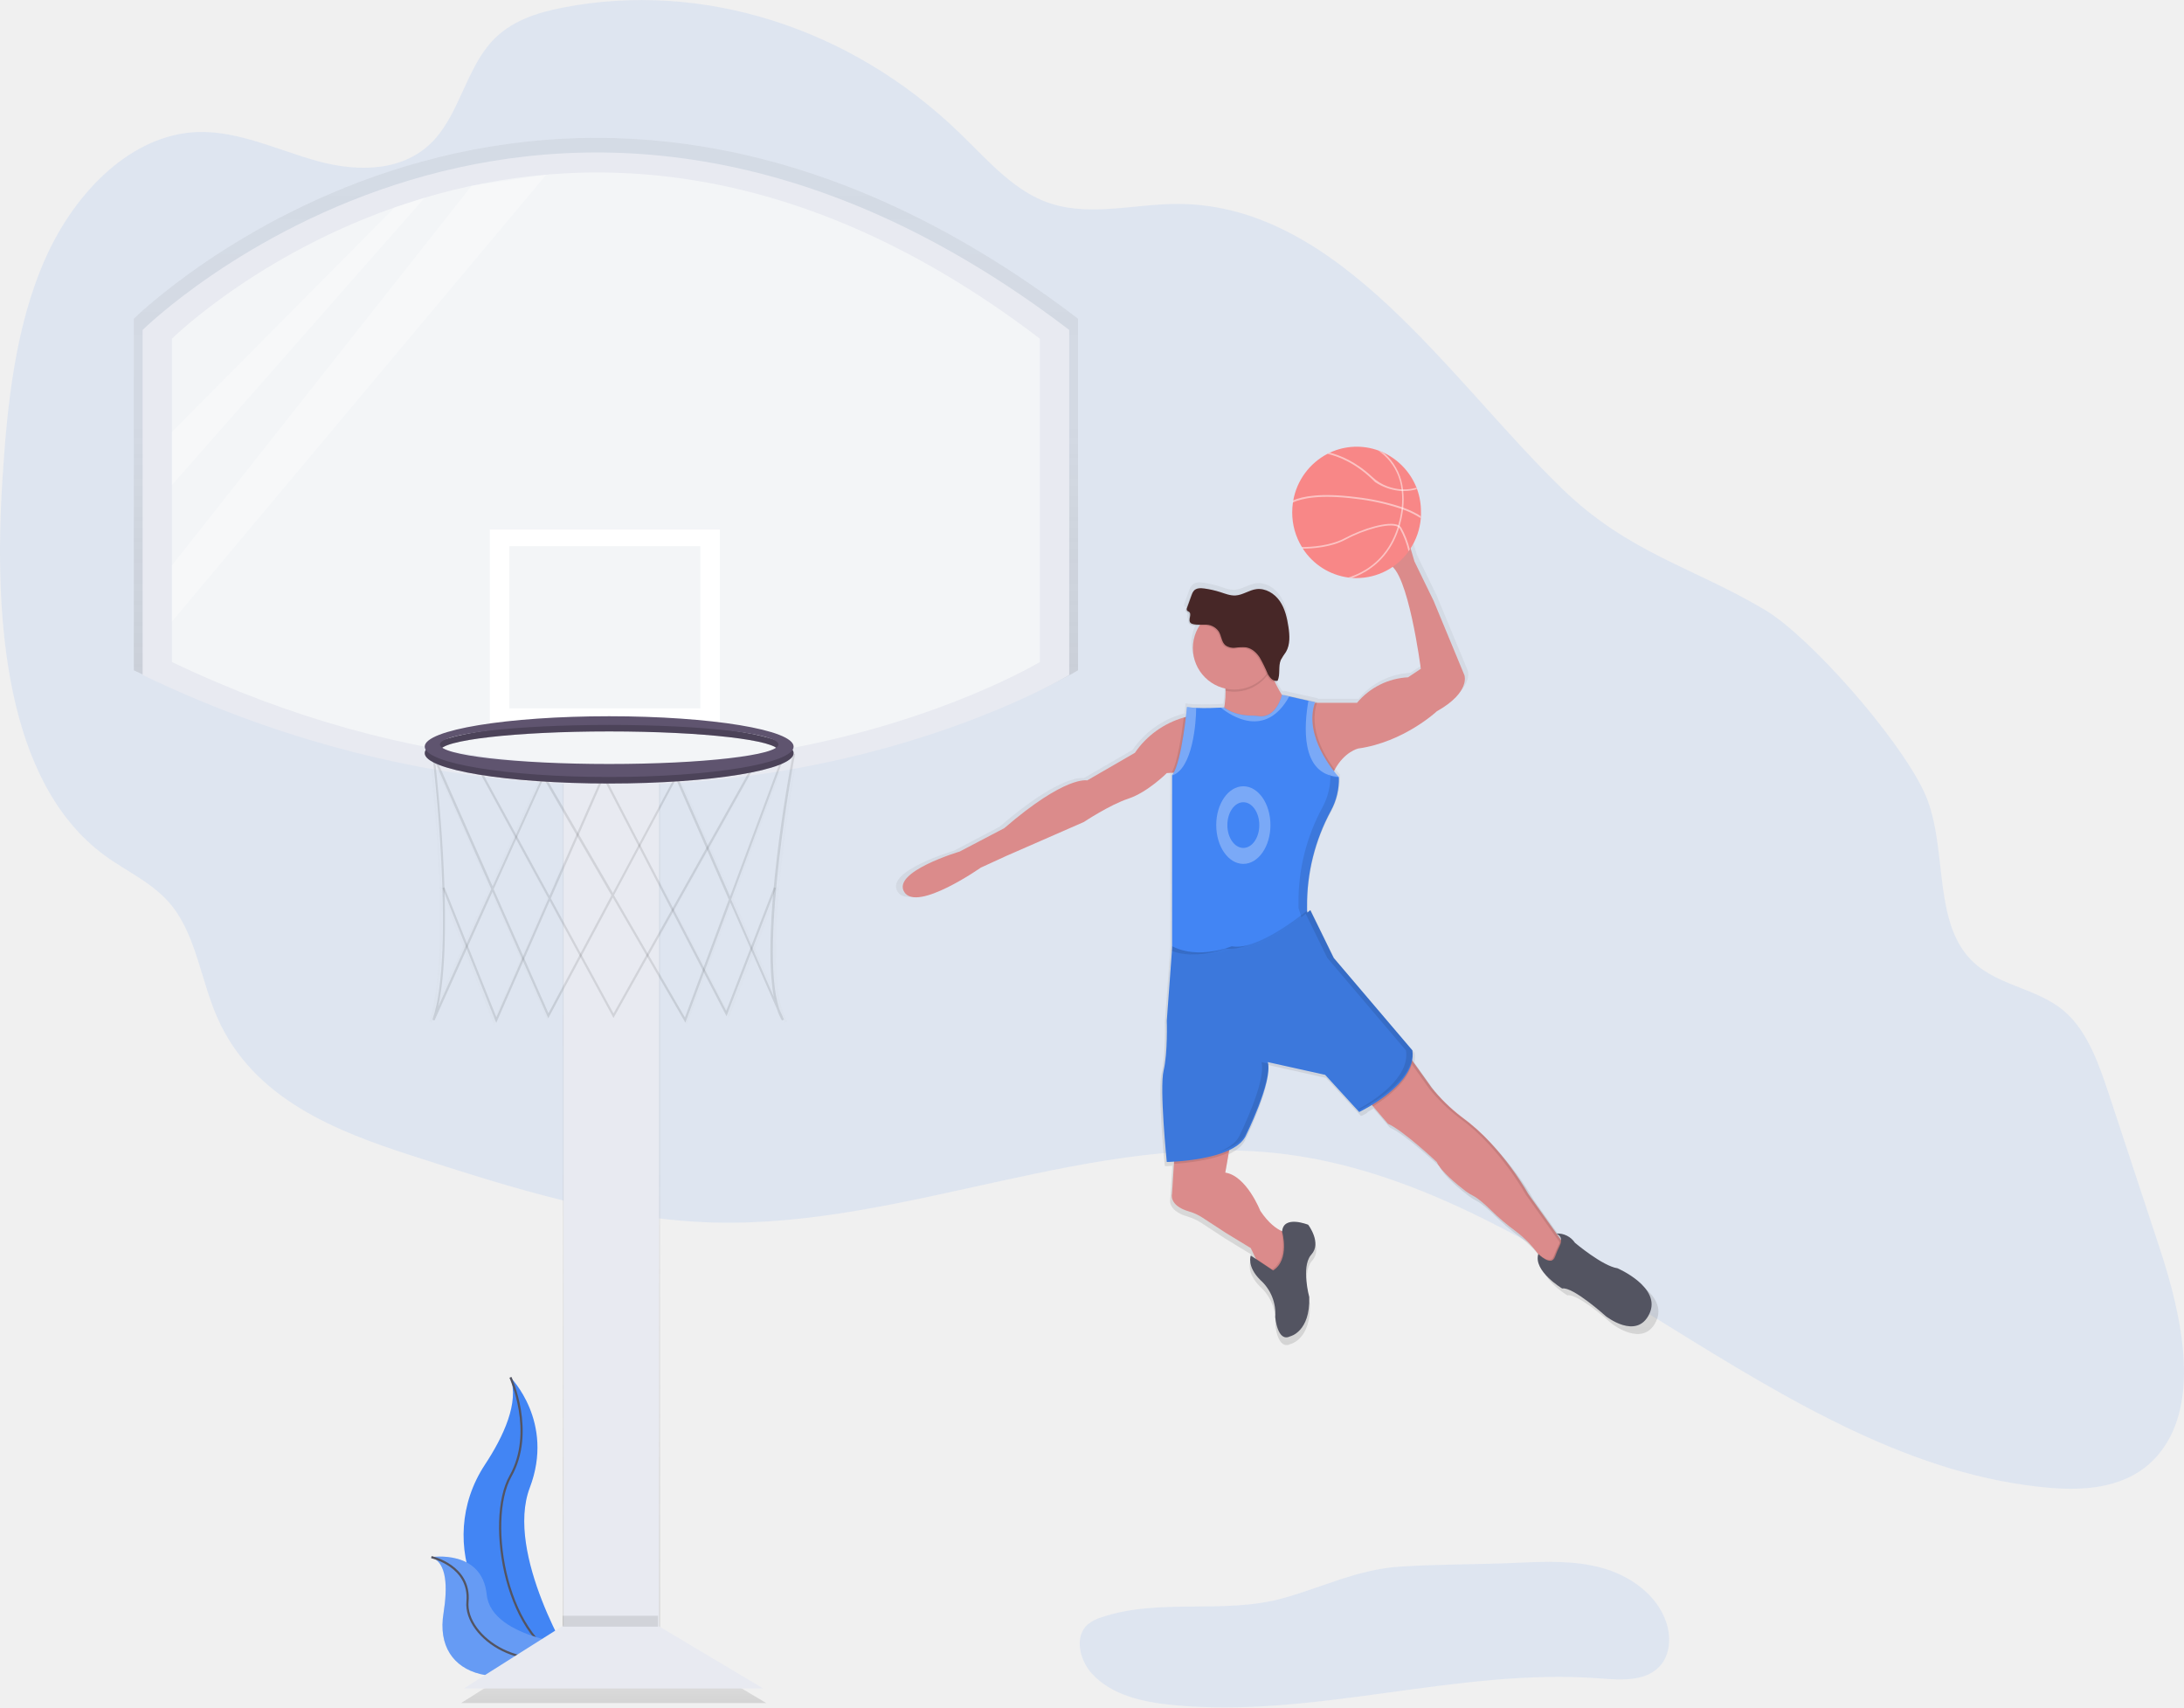
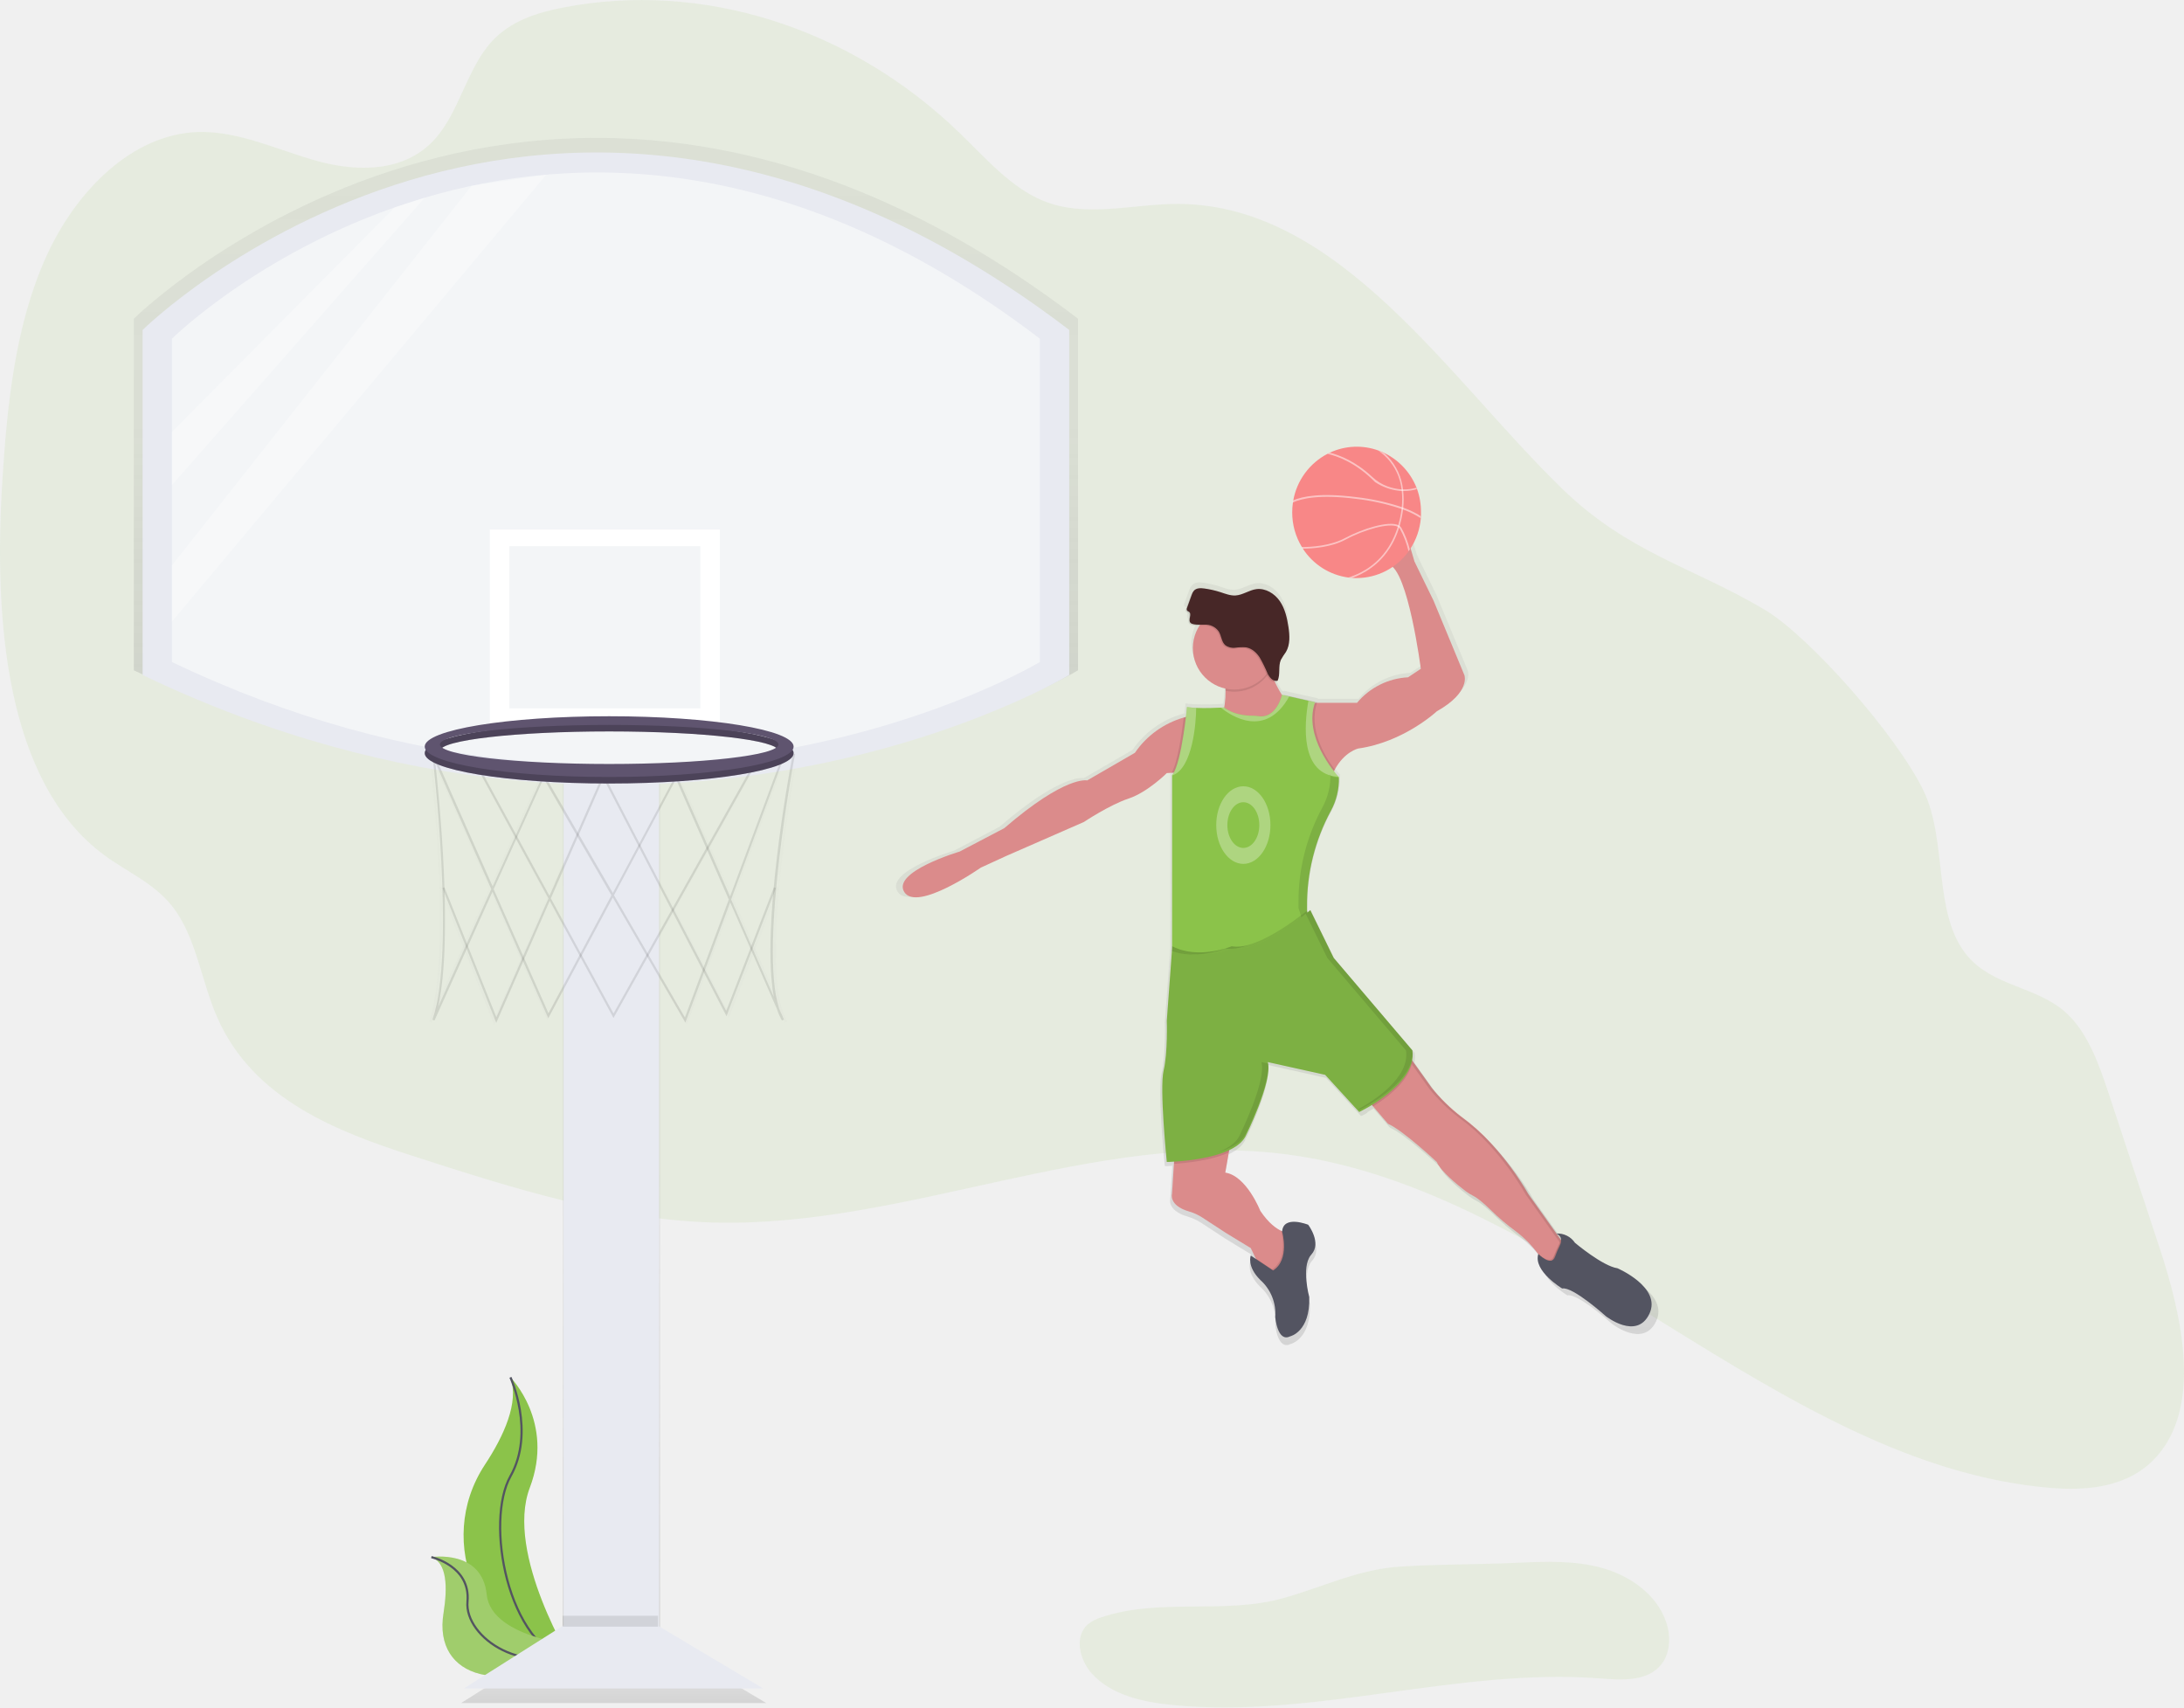
<svg xmlns="http://www.w3.org/2000/svg" xmlns:xlink="http://www.w3.org/1999/xlink" id="00628a83-0b9a-47d0-8619-b1ca24d7a26b" data-name="Layer 1" width="1006.44" height="786.79" viewBox="0 0 1006.44 786.79">
  <defs>
    <linearGradient id="154b1a25-d2d5-4d24-bf12-65113bdf24ef" x1="281.77" y1="766.42" x2="281.77" y2="356.78" gradientUnits="userSpaceOnUse">
      <stop offset="0" stop-color="gray" stop-opacity="0.25" />
      <stop offset="0.54" stop-color="gray" stop-opacity="0.12" />
      <stop offset="1" stop-color="gray" stop-opacity="0.1" />
    </linearGradient>
    <linearGradient id="f1776664-37cb-48f1-80ae-30292b15ef38" x1="282.79" y1="784.76" x2="282.79" y2="753.17" xlink:href="#154b1a25-d2d5-4d24-bf12-65113bdf24ef" />
    <linearGradient id="cf3a3245-c568-4114-8717-b243d46b2a23" x1="376" y1="417.12" x2="376" y2="120.14" xlink:href="#154b1a25-d2d5-4d24-bf12-65113bdf24ef" />
    <linearGradient id="8b3f97c1-33fb-40e9-8f93-a5df9caeeb34" x1="376" y1="407.73" x2="376" y2="129.53" xlink:href="#154b1a25-d2d5-4d24-bf12-65113bdf24ef" />
    <linearGradient id="5763ee86-6263-43d4-9570-4db35da706dc" x1="278.71" y1="332.33" x2="278.71" y2="240.62" xlink:href="#154b1a25-d2d5-4d24-bf12-65113bdf24ef" />
    <linearGradient id="c0ee58d2-4045-4f64-8068-9a1b57d12ec8" x1="278.71" y1="324.54" x2="278.71" y2="248.4" xlink:href="#154b1a25-d2d5-4d24-bf12-65113bdf24ef" />
    <linearGradient id="b7351db0-8488-47e6-875e-ad79cd85291f" x1="379.43" y1="528.7" x2="379.43" y2="399.85" xlink:href="#154b1a25-d2d5-4d24-bf12-65113bdf24ef" />
    <linearGradient id="df2d30de-7c93-457c-a852-558035659571" x1="372.98" y1="528.83" x2="372.98" y2="406.67" xlink:href="#154b1a25-d2d5-4d24-bf12-65113bdf24ef" />
    <linearGradient id="810a073f-ed65-4f91-bd1c-fe863edb79d8" x1="317.13" y1="469.09" x2="317.13" y2="351.45" xlink:href="#154b1a25-d2d5-4d24-bf12-65113bdf24ef" />
    <linearGradient id="80aa0821-7704-436a-990d-04bcfc5f5995" x1="377.53" y1="416.44" x2="377.53" y2="387.91" xlink:href="#154b1a25-d2d5-4d24-bf12-65113bdf24ef" />
    <linearGradient id="af85e265-87c7-4448-8525-9b56db40aa3d" x1="377.53" y1="413.39" x2="377.53" y2="384.86" xlink:href="#154b1a25-d2d5-4d24-bf12-65113bdf24ef" />
    <linearGradient id="47c578f4-0670-48af-99fb-bd8518179770" x1="685.33" y1="676.36" x2="685.33" y2="279.53" xlink:href="#154b1a25-d2d5-4d24-bf12-65113bdf24ef" />
  </defs>
-   <path d="M332,691.27s20.48,20.48,8.92,50.87,19.82,80.94,19.82,80.94l-1-.16c-42.07-7.42-63-55.54-39.58-91.28C328.94,718.36,336.07,702.77,332,691.27Z" transform="translate(-96.78 -56.6)" fill="#4285f4" />
+   <path d="M332,691.27s20.48,20.48,8.92,50.87,19.82,80.94,19.82,80.94l-1-.16c-42.07-7.42-63-55.54-39.58-91.28C328.94,718.36,336.07,702.77,332,691.27Z" transform="translate(-96.78 -56.6)" fill="#8bc34a" />
  <path d="M332,691.27s11.56,25.11,0,45.59-2,78,28.74,86.22" transform="translate(-96.78 -56.6)" fill="none" stroke="#535461" stroke-miterlimit="10" />
-   <path d="M295.56,774.12s23.37-3.72,25.5,17.22S366,815.19,366,815.19l-.8.53c-35.35,23.21-69.14,14.78-64-16C303,788.24,302.89,776.73,295.56,774.12Z" transform="translate(-96.78 -56.6)" fill="#4285f4" />
+   <path d="M295.56,774.12s23.37-3.72,25.5,17.22S366,815.19,366,815.19l-.8.53c-35.35,23.21-69.14,14.78-64-16C303,788.24,302.89,776.73,295.56,774.12Z" transform="translate(-96.78 -56.6)" fill="#8bc34a" />
  <path d="M295.56,774.12s23.37-3.72,25.5,17.22S366,815.19,366,815.19l-.8.53c-35.35,23.21-69.14,14.78-64-16C303,788.24,302.89,776.73,295.56,774.12Z" transform="translate(-96.78 -56.6)" fill="#f5f5f5" opacity="0.2" />
  <path d="M295.56,774.12s18.14,4,16.65,20.48,26.94,36.27,53.79,20.6" transform="translate(-96.78 -56.6)" fill="none" stroke="#535461" stroke-miterlimit="10" />
-   <path d="M983.07,420.67c11.44,23.49,4.16,57.19,20.36,76.39,11.88,14.08,31.6,14,45.07,25.88,10.48,9.27,15.7,24.44,20.45,38.84l23.08,70c10.51,31.88,19.49,72.92-1.68,96.29-12.69,14-31.86,15.59-49.19,14.1C915.73,731.38,814.84,604.88,689.84,588.55,601.49,577,514.2,622.44,425.34,619.93c-47-1.33-92.89-16-138.24-30.64-34.88-11.23-73.59-26-90.22-63.86-7.43-16.92-9.74-37.36-20.78-51.27-8.46-10.67-20.69-15.72-31.2-23.45C99.12,417,93.87,341.6,97.86,278.11c2.21-35.22,5.95-71.28,19.88-102.54s40.14-57.11,70.06-58.13c18.92-.65,37,8.37,55.41,13.41s40,5.19,53.82-10c11.34-12.47,14.9-32.5,26.24-45,8.83-9.71,21.15-13.48,33.06-15.79,64.05-12.42,132.28,9.14,182.51,57.66,12.21,11.79,23.84,25.39,38.76,31.44,19.87,8.05,41.59,1.23,62.6,1.4,74.12.6,124.39,80.82,176.63,131.39,30.54,29.57,60.08,35.94,93.22,55.64C930.56,349.79,970.7,395.28,983.07,420.67Z" transform="translate(-96.78 -56.6)" fill="#4285f4" opacity="0.1" />
+   <path d="M983.07,420.67c11.44,23.49,4.16,57.19,20.36,76.39,11.88,14.08,31.6,14,45.07,25.88,10.48,9.27,15.7,24.44,20.45,38.84l23.08,70c10.51,31.88,19.49,72.92-1.68,96.29-12.69,14-31.86,15.59-49.19,14.1C915.73,731.38,814.84,604.88,689.84,588.55,601.49,577,514.2,622.44,425.34,619.93c-47-1.33-92.89-16-138.24-30.64-34.88-11.23-73.59-26-90.22-63.86-7.43-16.92-9.74-37.36-20.78-51.27-8.46-10.67-20.69-15.72-31.2-23.45C99.12,417,93.87,341.6,97.86,278.11c2.21-35.22,5.95-71.28,19.88-102.54s40.14-57.11,70.06-58.13c18.92-.65,37,8.37,55.41,13.41s40,5.19,53.82-10c11.34-12.47,14.9-32.5,26.24-45,8.83-9.71,21.15-13.48,33.06-15.79,64.05-12.42,132.28,9.14,182.51,57.66,12.21,11.79,23.84,25.39,38.76,31.44,19.87,8.05,41.59,1.23,62.6,1.4,74.12.6,124.39,80.82,176.63,131.39,30.54,29.57,60.08,35.94,93.22,55.64C930.56,349.79,970.7,395.28,983.07,420.67Z" transform="translate(-96.78 -56.6)" fill="#8bc34a" opacity="0.1" />
  <rect x="259.35" y="356.78" width="44.84" height="409.64" fill="url(#154b1a25-d2d5-4d24-bf12-65113bdf24ef)" />
  <polygon points="353.1 784.76 212.47 784.76 262.41 753.17 300.11 753.17 353.1 784.76" fill="url(#f1776664-37cb-48f1-80ae-30292b15ef38)" />
  <path d="M158.44,203.47S348,16,593.56,203.47v162s-192.59,116.17-435.11,0Z" transform="translate(-96.78 -56.6)" fill="url(#cf3a3245-c568-4114-8717-b243d46b2a23)" />
  <path d="M172.2,207.59s177.55-175.64,407.6,0V359.37s-180.41,108.82-407.6,0Z" transform="translate(-96.78 -56.6)" fill="url(#8b3f97c1-33fb-40e9-8f93-a5df9caeeb34)" />
  <rect x="224.7" y="240.62" width="108.01" height="91.71" fill="url(#5763ee86-6263-43d4-9570-4db35da706dc)" />
  <rect x="233.87" y="248.4" width="89.67" height="76.14" fill="url(#c0ee58d2-4045-4f64-8068-9a1b57d12ec8)" />
  <g opacity="0.1">
    <path d="M413.29,528.7,379.22,470,349,526.64l-26.22-59.36-27.28,60.44-.95-.38c11-32.12.09-123.17,0-124.09l-.42-3.41,28.68,64.93,23.91-53,32.53,56.07L409,412l25.2,57.51,24.46-65.77,6.12-1.22-.14.74c-.18.94-16.89,89-7.39,118.86l2.26,5.16-.9.47a24.73,24.73,0,0,1-2.32-5.29l-22-50.23Zm-33.51-59.79,33.3,57.41,20.61-55.41-24.78-56.55ZM323.3,466,349,524.31l29.58-55.38L346.77,414Zm-27.42-59.56c1.74,15.68,8.51,82.57,1.35,114.85l25-55.29ZM434.8,470.89l20.07,45.8c-6.1-32.6,7-104.11,8.64-112.85l-4.07.81Z" transform="translate(-96.78 -56.6)" fill="url(#b7351db0-8488-47e6-875e-ad79cd85291f)" />
  </g>
  <g opacity="0.1">
    <path d="M324.52,528.83l-25.28-63.29.95-.38,24.38,61L349,470.41l-32.57-59.84.89-.49,32.19,59.15,24.41-55.68.3,0,72.48-6.85L379.56,526.53l-29.93-55Zm25.63-58.47,29.42,54.06,65.31-116.55-70.24,6.64Z" transform="translate(-96.78 -56.6)" fill="url(#df2d30de-7c93-457c-a852-558035659571)" />
  </g>
  <g opacity="0.1">
    <polygon points="335.84 469.09 335.32 468.09 275.2 351.92 276.11 351.45 335.71 466.61 358.11 408.57 359.06 408.94 335.84 469.09" fill="url(#810a073f-ed65-4f91-bd1c-fe863edb79d8)" />
  </g>
  <path d="M377.53,387.91c-47.84,0-86.61,6.39-86.61,14.27s38.78,14.27,86.61,14.27,86.61-6.39,86.61-14.27S425.36,387.91,377.53,387.91Zm0,22.42c-43.9,0-79.48-4.11-79.48-9.17S333.63,392,377.53,392,457,396.09,457,401.16,421.42,410.33,377.53,410.33Z" transform="translate(-96.78 -56.6)" fill="url(#80aa0821-7704-436a-990d-04bcfc5f5995)" />
  <g opacity="0.2">
    <path d="M377.53,387.91c-47.84,0-86.61,6.39-86.61,14.27s38.78,14.27,86.61,14.27,86.61-6.39,86.61-14.27S425.36,387.91,377.53,387.91Zm0,22.42c-43.9,0-79.48-4.11-79.48-9.17S333.63,392,377.53,392,457,396.09,457,401.16,421.42,410.33,377.53,410.33Z" transform="translate(-96.78 -56.6)" fill="url(#80aa0821-7704-436a-990d-04bcfc5f5995)" />
  </g>
  <path d="M377.53,384.86c-47.84,0-86.61,6.39-86.61,14.27s38.78,14.27,86.61,14.27,86.61-6.39,86.61-14.27S425.36,384.86,377.53,384.86Zm0,22.42c-43.9,0-79.48-4.11-79.48-9.17s35.59-9.17,79.48-9.17S457,393,457,398.1,421.42,407.27,377.53,407.27Z" transform="translate(-96.78 -56.6)" fill="url(#af85e265-87c7-4448-8525-9b56db40aa3d)" />
  <rect x="259.72" y="358.04" width="44" height="402" fill="#e8eaf1" />
  <polygon points="351.72 778.04 213.72 778.04 262.72 747.04 299.72 747.04 351.72 778.04" fill="#e8eaf1" />
  <path d="M162.5,208.64s186-184,427,0v159s-189,114-427,0Z" transform="translate(-96.78 -56.6)" fill="#e8eaf1" />
  <path d="M176,212.69s174.24-172.37,400,0V361.63s-177,106.79-400,0Z" transform="translate(-96.78 -56.6)" fill="#f3f5f7" />
  <rect x="225.72" y="244.04" width="106" height="90" fill="#fff" />
  <rect x="234.72" y="251.68" width="88" height="74.72" fill="#f3f5f7" />
  <path d="M412.6,527.81l-33.44-57.64-29.71,55.61-25.73-58.25L297,526.85l-.93-.37c10.84-31.53.09-120.88,0-121.78l-.41-3.35,28.15,63.72,23.47-52,31.92,55,29.27-54.8,24.73,56.44,24-64.55,6-1.2-.14.73c-.18.93-16.58,87.34-7.25,116.65l2.22,5.06-.89.46a24.27,24.27,0,0,1-2.28-5.19l-21.6-49.3Zm-32.88-58.68,32.68,56.34,20.22-54.37-24.31-55.5Zm-55.44-2.82,25.26,57.2,29-54.35-31.25-53.88Zm-26.91-58.45c1.71,15.38,8.35,81,1.32,112.71l24.49-54.26ZM433.7,471.07,453.39,516c-6-32,6.86-102.17,8.48-110.74l-4,.8Z" transform="translate(-96.78 -56.6)" opacity="0.1" />
  <path d="M325.48,527.94l-24.81-62.11.93-.37,23.93,59.89,24-54.74-32-58.72.88-.48,31.59,58,24-54.64.29,0,71.13-6.72L379.49,525.68l-29.37-54Zm25.15-57.38,28.87,53.05L443.6,409.23l-68.93,6.51Z" transform="translate(-96.78 -56.6)" opacity="0.1" />
  <polygon points="334.79 468.26 334.27 467.27 275.27 353.27 276.16 352.81 334.65 465.82 356.64 408.86 357.57 409.22 334.79 468.26" opacity="0.1" />
  <path d="M377.5,389.64c-46.94,0-85,6.27-85,14s38.06,14,85,14,85-6.27,85-14S424.44,389.64,377.5,389.64Zm0,22c-43.08,0-78-4-78-9s34.92-9,78-9,78,4,78,9S420.58,411.64,377.5,411.64Z" transform="translate(-96.78 -56.6)" fill="#5f546f" />
  <path d="M377.5,389.64c-46.94,0-85,6.27-85,14s38.06,14,85,14,85-6.27,85-14S424.44,389.64,377.5,389.64Zm0,22c-43.08,0-78-4-78-9s34.92-9,78-9,78,4,78,9S420.58,411.64,377.5,411.64Z" transform="translate(-96.78 -56.6)" opacity="0.2" />
  <path d="M377.5,386.64c-46.94,0-85,6.27-85,14s38.06,14,85,14,85-6.27,85-14S424.44,386.64,377.5,386.64Zm0,22c-43.08,0-78-4-78-9s34.92-9,78-9,78,4,78,9S420.58,408.64,377.5,408.64Z" transform="translate(-96.78 -56.6)" fill="#5f546f" />
-   <path d="M688.17,793c-27.09,7.61-56.94-.17-83.62,8.77a18.56,18.56,0,0,0-6.46,3.3c-6.38,5.57-3.86,16.44,1.84,22.7,9.11,10,23.43,13.12,36.88,14.46C702.51,848.76,768.22,825,834,830c9.78.75,21.18,1.56,27.74-5.73,4.84-5.37,5.17-13.65,2.78-20.47-4.39-12.52-16.52-21.07-29.29-24.66s-26.3-3-39.56-2.41c-18,.82-36.15.59-54.1,1.78C722.38,779.83,706.35,787.93,688.17,793Z" transform="translate(-96.78 -56.6)" fill="#4285f4" opacity="0.1" />
+   <path d="M688.17,793c-27.09,7.61-56.94-.17-83.62,8.77a18.56,18.56,0,0,0-6.46,3.3c-6.38,5.57-3.86,16.44,1.84,22.7,9.11,10,23.43,13.12,36.88,14.46C702.51,848.76,768.22,825,834,830c9.78.75,21.18,1.56,27.74-5.73,4.84-5.37,5.17-13.65,2.78-20.47-4.39-12.52-16.52-21.07-29.29-24.66s-26.3-3-39.56-2.41c-18,.82-36.15.59-54.1,1.78C722.38,779.83,706.35,787.93,688.17,793Z" transform="translate(-96.78 -56.6)" fill="#8bc34a" opacity="0.1" />
  <path d="M845,644c-7-1-19.94-12-19.94-12a9.86,9.86,0,0,0-8.59-4.37l-12.85-18.07A134.85,134.85,0,0,0,786,585.75q-1.65-1.83-3.41-3.55a95.94,95.94,0,0,0-11.14-9.5,66.31,66.31,0,0,1-7.34-6.36,85,85,0,0,1-6-6.64l-8.94-12.52-.6-.85a13.69,13.69,0,0,0,.18-3.71c0-.29-.06-.58-.1-.87l-36.9-43.38-11-22.44,0,0h0c-.13.11-.57.48-1.26,1l-.2-.57v-.26l0-1.89a92.53,92.53,0,0,1,11.21-44.48,31.26,31.26,0,0,0,3.79-14.93c0-.42,0-.84,0-1.26l-.19-.21c-.35-.39-1.15-1.29-2.18-2.62.13-.26.27-.53.4-.78,4.58-8.42,10.95-9.86,10.95-9.86,21.44-3,36.9-17.45,36.9-17.45,16-9,13-17,13-17l-14.46-34.9-9-18.45-2.49-8.48a143,143,0,0,0-3.45-16.73c-2.13-8.12-12.74-10.43-17.86-3.78-.12.16-.25.33-.37.51a16,16,0,0,0,2.86,21.35c5,4.26,9.35,8.63,9.35,8.63,9,2.49,15,48.86,15,48.86l-6,4a33.35,33.35,0,0,0-23.93,12H704c0-.08.05-.16.08-.25l-3.12-.7-9-2-3.33-.75-.05.21-.94-.21,0,.13a56,56,0,0,1-3.4-6.23,2.71,2.71,0,0,0,.81,0c.07-.15.13-.3.18-.45l.32,0c1.39-3,.19-6.75,1.53-9.81a36.42,36.42,0,0,1,2.4-3.73c2-3.45,1.76-7.77,1.17-11.73-.64-4.26-1.62-8.61-4.07-12.16s-6.68-6.15-11-5.59c-3.4.45-6.38,2.78-9.8,3-2.42.14-4.74-.81-7-1.55a44.54,44.54,0,0,0-7.59-1.73c-1.71-.24-3.72-.27-4.87,1l-.1.13a2.93,2.93,0,0,0-.4.37,5.66,5.66,0,0,0-1,1.9l-2.21,6.09a1.4,1.4,0,0,0,0,1.35c.2.25.55.32.82.49,1.75,1.13-.6,3.92.85,5.29.87.82,2.73.91,4.57.9A19.44,19.44,0,0,0,661.08,372c0,.33,0,.66,0,1a40.88,40.88,0,0,1-.62,7.87h0L659,381c-2.43.13-7.34.32-11.63.12a38.75,38.75,0,0,1-4.29-.41s-.17,1.82-.5,4.61l-1,.28a41.68,41.68,0,0,0-22.9,16.54l-22.44,13s-10-2.49-38.89,22.44l-20.94,11S504.42,458,510.4,467.46,546.3,456,546.3,456l12-5.48,36.4-16s12-8,20.94-11,17.95-12,17.95-12l2.25-.12,1-.06a8.45,8.45,0,0,1-.49.78c-.09.14-.19.27-.29.39v80.27l-.16,2.23.07,0h0l-2.4,32.65s.5,15-1.5,23.43,1.5,42.88,1.5,42.88,1.31,0,3.44-.15l-.06,1-.88,14.11s-1.68,5.44,8,8.27a23.38,23.38,0,0,1,6.26,2.87l11.16,7.31,11.47,7,2.32,4.87.11.24L672.95,638s-2,5,4.49,11.47a21.2,21.2,0,0,1,7,17.45s1,12,7,9c0,0,9.47-2,9-18.45,0,0-3.78-13.7.62-19.49q.18-.24.38-.46c5-5.48-1.5-14-1.5-14s-11.55-4.66-12.2,3.08l-.48-.21c-2.08-1-5.81-3.43-9.76-9.35,0,0-6.48-16.45-16.45-17.95l1.67-9.47.19-1.09c3.43-1.62,6.21-3.71,7.61-6.4v0l.06-.12,0-.05,0-.07,0-.07,0-.07.05-.1,0-.08.05-.11.06-.12,0-.1.07-.14L671,581l.07-.15.06-.13.08-.17.07-.14.08-.17.09-.18.07-.14.1-.21.07-.14.43-.93.06-.12.12-.26.09-.19.13-.29.08-.17.15-.34.06-.14.16-.35.08-.17.16-.36.07-.16.17-.38.07-.15.18-.4.06-.15.18-.42.06-.14.2-.45,0-.08c3.19-7.42,7.2-18.09,7-24.41a14.54,14.54,0,0,0,0-1.51l-.12,0,0-.1c0-.21-.08-.41-.14-.6l26.92,6,16,17.45.07,0h0l0,0,0,0,.06,0,.07,0,.08,0,.08,0,.1-.05.09,0,.13-.06.1-.05.14-.07.12-.06.17-.09.11-.06.19-.1.12-.07.2-.1.14-.08.22-.12.14-.07.23-.13.16-.09.25-.14L727,569l.28-.16.15-.08.29-.16.17-.1.3-.17.16-.1.32-.19.17-.1.33-.2.16-.1.35-.21.06,0,.56.65,7,8.12c7,3,22.94,17.95,22.94,17.95,1.84,4.41,9.63,10.71,13.61,13.73a24.85,24.85,0,0,0,3.61,2.22c2.18,1.13,5.25,3.82,8.06,6.54a102.69,102.69,0,0,0,11.77,10,52.47,52.47,0,0,1,10.19,10.28h0l.34.44c-2.38,8,11.24,16.13,11.24,16.13,5-1,20.44,13,20.44,13s14.46,11.47,20.44-1S845,644,845,644Zm-26.42-13.36-2-2.83h0A3.46,3.46,0,0,1,818.55,630.61Z" transform="translate(-96.78 -56.6)" fill="url(#47c578f4-0670-48af-99fb-bd8518179770)" />
  <path d="M694.23,385.85s-50.45,29.39-39.67,12.73a41.91,41.91,0,0,0,7-23.7,30.83,30.83,0,0,0-1.1-8.14l21.06-9.8a20.3,20.3,0,0,0,.76,8.59C685.23,375.95,694.23,385.85,694.23,385.85Z" transform="translate(-96.78 -56.6)" fill="#db8b8b" />
  <path d="M682.25,365.54a19.12,19.12,0,0,1-20.72,9.35,30.83,30.83,0,0,0-1.1-8.14l21.06-9.8A20.3,20.3,0,0,0,682.25,365.54Z" transform="translate(-96.78 -56.6)" opacity="0.1" />
  <circle cx="568.8" cy="298.64" r="19.1" fill="#db8b8b" />
  <path d="M653.37,345.08a7.33,7.33,0,0,1,4.55,3c1.26,2,1.23,4.74,3,6.3a6.34,6.34,0,0,0,4.65,1.18,22.42,22.42,0,0,1,4.91-.17c2.65.43,4.82,2.39,6.29,4.63a63.82,63.82,0,0,1,3.56,7.2,8.5,8.5,0,0,0,1.78,2.63,3.41,3.41,0,0,0,2.93.94c1.37-3,.19-6.64,1.5-9.63a35.77,35.77,0,0,1,2.35-3.66c2-3.39,1.73-7.63,1.14-11.52-.63-4.19-1.59-8.46-4-11.94s-6.56-6-10.76-5.49c-3.34.44-6.27,2.73-9.63,2.93-2.37.14-4.66-.79-6.92-1.52a43.75,43.75,0,0,0-7.45-1.7c-1.68-.23-3.65-.27-4.78,1a5.56,5.56,0,0,0-1,1.86l-2.17,6a1.38,1.38,0,0,0,0,1.33c.2.24.54.31.8.49,1.72,1.11-.59,3.85.83,5.2S651.38,344.61,653.37,345.08Z" transform="translate(-96.78 -56.6)" opacity="0.1" />
  <path d="M653.86,344.59a7.33,7.33,0,0,1,4.55,3c1.26,2,1.23,4.74,3,6.3a6.34,6.34,0,0,0,4.65,1.18,22.42,22.42,0,0,1,4.91-.17c2.65.43,4.82,2.39,6.29,4.63a63.82,63.82,0,0,1,3.56,7.2,8.5,8.5,0,0,0,1.78,2.63,3.41,3.41,0,0,0,2.93.94c1.37-3,.19-6.64,1.5-9.63a35.77,35.77,0,0,1,2.35-3.66c2-3.39,1.73-7.63,1.14-11.52-.63-4.19-1.59-8.46-4-11.94s-6.56-6-10.76-5.49c-3.34.44-6.27,2.73-9.63,2.93-2.37.14-4.66-.79-6.92-1.52a43.75,43.75,0,0,0-7.45-1.7c-1.68-.23-3.65-.27-4.78,1a5.56,5.56,0,0,0-1,1.86l-2.17,6a1.38,1.38,0,0,0,0,1.33c.2.24.54.31.8.49,1.72,1.11-.59,3.85.83,5.2S651.87,344.12,653.86,344.59Z" transform="translate(-96.78 -56.6)" fill="#472727" />
  <path d="M758.88,384.38s-15.18,14.2-36.24,17.14c0,0-6.26,1.42-10.76,9.69a35.07,35.07,0,0,0-3.45,9.9l-22.6-38.29-1.4-2.37h37.71a32.76,32.76,0,0,1,23.51-11.75l5.88-3.92s-5.88-45.55-14.69-48c0,0-4.3-4.3-9.19-8.48a15.72,15.72,0,0,1-2.81-21c.12-.17.24-.34.37-.5,5-6.53,15.45-4.26,17.55,3.72A140.45,140.45,0,0,1,746.15,307l2.45,8.33,8.82,18.12,14.2,34.28S774.55,375.57,758.88,384.38Z" transform="translate(-96.78 -56.6)" fill="#db8b8b" />
  <path d="M646.23,386.34l-2.94,26-6.61.37-2.21.12s-8.82,8.82-17.63,11.75-20.57,10.78-20.57,10.78L560.52,451l-11.75,5.39S519.38,477,513.5,467.65,539,449,539,449l20.57-10.78c28.41-24.49,38.2-22,38.2-22l22-12.73a40.94,40.94,0,0,1,22.49-16.25A27.7,27.7,0,0,1,646.23,386.34Z" transform="translate(-96.78 -56.6)" fill="#db8b8b" />
  <path d="M711.88,411.21a35.07,35.07,0,0,0-3.45,9.9l-22.6-38.29a15.67,15.67,0,0,0,1.41-2.37,19,19,0,0,0,1.36-3.67l3.27.74,8.85,2,3.07.69c0,.08-.06.16-.08.24C699.59,392.55,707.36,405.22,711.88,411.21Z" transform="translate(-96.78 -56.6)" opacity="0.1" />
  <path d="M646.23,386.34l-2.94,26-6.61.37c2.81-5,4.72-18.24,5.59-25.43A27.7,27.7,0,0,1,646.23,386.34Z" transform="translate(-96.78 -56.6)" opacity="0.1" />
-   <path d="M710.1,430.17a90.84,90.84,0,0,0-11,44.12l0,1.92v.25s5.39,14.69,0,14.69-4.9,7.35-11.75,8.82-30.86,11.75-38.2,7.35-12.24-13.71-12.24-13.71V413.77c.1-.12.2-.25.29-.39,4.23-6,6.57-31,6.57-31a38.07,38.07,0,0,0,4.22.41c4.21.2,9,0,11.42-.12l1.5-.09c4.23,3.31,10,3.79,12.86,3.79a21.67,21.67,0,0,1,3,.22c8.27,1.16,10.79-9.83,10.79-9.83l3.27.74,8.85,2,3.07.69c-5.51,15.61,9,32.3,10.83,34.32l.19.21A30.64,30.64,0,0,1,710.1,430.17Z" transform="translate(-96.78 -56.6)" fill="#4285f4" />
+   <path d="M710.1,430.17a90.84,90.84,0,0,0-11,44.12l0,1.92v.25s5.39,14.69,0,14.69-4.9,7.35-11.75,8.82-30.86,11.75-38.2,7.35-12.24-13.71-12.24-13.71V413.77c.1-.12.2-.25.29-.39,4.23-6,6.57-31,6.57-31a38.07,38.07,0,0,0,4.22.41c4.21.2,9,0,11.42-.12l1.5-.09c4.23,3.31,10,3.79,12.86,3.79a21.67,21.67,0,0,1,3,.22c8.27,1.16,10.79-9.83,10.79-9.83l3.27.74,8.85,2,3.07.69c-5.51,15.61,9,32.3,10.83,34.32l.19.21A30.64,30.64,0,0,1,710.1,430.17Z" transform="translate(-96.78 -56.6)" fill="#8bc34a" />
  <path d="M648,382.83c0,6.49-1.55,28-11.07,31.11v-.17c.1-.12.2-.25.29-.39,4.23-6,6.57-31,6.57-31A38.07,38.07,0,0,0,648,382.83Z" transform="translate(-96.78 -56.6)" fill="#fff" opacity="0.3" />
  <path d="M713.63,414.54c-17.92-.92-15.8-24.36-13.9-35l3.07.69C697.29,395.83,711.79,412.52,713.63,414.54Z" transform="translate(-96.78 -56.6)" fill="#fff" opacity="0.3" />
  <g opacity="0.1">
    <path d="M713.82,415.24a.24.24,0,0,0-.19-.21c-4-1,.44.45-4-1-.17-.06.24-.73.24-.73a30.64,30.64,0,0,1-3.72,15.42,90.84,90.84,0,0,0-11,44.12l0,1.92V475s5.39,14.69,0,14.69-4.9,7.35-11.75,8.82c-6.28,1.35-26.93,10.08-36,8.15.56.41,1.13.8,1.72,1.15,7.35,4.41,31.35-5.88,38.2-7.35s6.37-8.82,11.75-8.82,0-14.69,0-14.69v-.25l0-1.92a90.84,90.84,0,0,1,11-44.12A30.64,30.64,0,0,0,713.82,415.24Z" transform="translate(-96.78 -56.6)" />
    <path d="M662.1,383.62c-.23-.16-.47-.33-.69-.5l-.52,0C661.29,383.32,661.7,383.47,662.1,383.62Z" transform="translate(-96.78 -56.6)" />
  </g>
  <path d="M816.67,628.78,810.8,642a82.16,82.16,0,0,0-5.5-7.95h0a51.54,51.54,0,0,0-10-10.09,100.87,100.87,0,0,1-11.56-9.82c-2.76-2.67-5.78-5.32-7.92-6.43a24.41,24.41,0,0,1-3.55-2.18c-3.9-3-11.56-9.15-13.37-13.48,0,0-15.67-14.69-22.53-17.63l-6.84-8-7.86-9.17,20.08-20.08,5.91,8.27,8.79,12.3A80.13,80.13,0,0,0,770,571a91.15,91.15,0,0,1,13.8,12.33A132.47,132.47,0,0,1,801,606.74l12.63,17.75.09.14,2,2.79Z" transform="translate(-96.78 -56.6)" fill="#db8b8b" />
  <path d="M692.27,630.25l-7.84,18.61L678.07,642l-2.62-5.5-2.28-4.79-11.27-6.86-11-7.18a23,23,0,0,0-6.15-2.82c-9.51-2.78-7.87-8.12-7.87-8.12l.87-13.86.6-9.65,26-2.94-1.3,7.35-1.64,9.3c9.8,1.47,16.16,17.63,16.16,17.63,3.87,5.81,7.54,8.22,9.59,9.18a7.51,7.51,0,0,0,1.68.61Z" transform="translate(-96.78 -56.6)" fill="#db8b8b" />
  <path d="M813.72,624.64l-.23-.13h.14Z" transform="translate(-96.78 -56.6)" opacity="0.1" />
  <path d="M816.67,628.78,810.8,642a82.16,82.16,0,0,0-5.5-7.95c.9.86,5.93,5.44,7.54,1.26a49,49,0,0,1,2.13-5,5.51,5.51,0,0,0,.73-2.85Z" transform="translate(-96.78 -56.6)" opacity="0.1" />
  <path d="M816.19,627.91l-2-2.79-.09-.14-12.63-17.75a132.47,132.47,0,0,0-17.23-23.39,91.15,91.15,0,0,0-13.8-12.33,80.13,80.13,0,0,1-13.55-13.26L748.13,546l-5.91-8.27-.86.86,5.29,7.41,8.79,12.3A80.13,80.13,0,0,0,769,571.52a91.15,91.15,0,0,1,13.8,12.33A132.47,132.47,0,0,1,800,607.23L812.65,625l.09.14,2,2.79,1,1.36-5.26,11.84c.55.87.86,1.38.86,1.38l5.88-13.22Z" transform="translate(-96.78 -56.6)" opacity="0.1" />
  <path d="M692.27,630.25l-7.84,18.61L678.07,642l-2.62-5.5,7.52,5c7.39-4.62,4.54-16.43,4.2-17.75a7.51,7.51,0,0,0,1.68.61Z" transform="translate(-96.78 -56.6)" opacity="0.1" />
  <path d="M687.62,624.13s3.67,13-4.16,17.88l-10.29-6.86s-2,4.9,4.41,11.27a20.82,20.82,0,0,1,6.86,17.14s1,11.75,6.86,8.82c0,0,9.31-2,8.82-18.12,0,0-3.71-13.45.61-19.14q.18-.23.37-.45c4.9-5.39-1.47-13.71-1.47-13.71S688.11,616.3,687.62,624.13Z" transform="translate(-96.78 -56.6)" fill="#535461" />
  <path d="M699.13,491.16c-5.39,0-4.9,7.35-11.75,8.82s-30.86,11.75-38.2,7.35-12.24-13.71-12.24-13.71v-1c12.24,6.37,27.43,0,27.43,0,10.82,2.08,29.43-12.11,34.77-16.42v.25S704.51,491.16,699.13,491.16Z" transform="translate(-96.78 -56.6)" opacity="0.1" />
  <path d="M638.39,583.23l26-2.94-1.3,7.35c-8.05,3.74-19.64,4.89-25.26,5.24Z" transform="translate(-96.78 -56.6)" opacity="0.1" />
  <path d="M747.64,545.46c-1.23,9-11.29,16.73-18.13,21l-7.86-9.17,20.08-20.08Z" transform="translate(-96.78 -56.6)" opacity="0.1" />
-   <path d="M664.35,493.6s-15.18,6.37-27.43,0l-2.45,33.31s.49,14.69-1.47,23,1.47,42.12,1.47,42.12,30.37-.49,36.24-11.75c0,0,12.73-25.47,10.29-34.28l26.45,5.88L723.13,569s26.94-12.73,24.49-28.41L711.37,498,700.6,476S677.09,496.05,664.35,493.6Z" transform="translate(-96.78 -56.6)" fill="#4285f4" />
+   <path d="M664.35,493.6s-15.18,6.37-27.43,0l-2.45,33.31s.49,14.69-1.47,23,1.47,42.12,1.47,42.12,30.37-.49,36.24-11.75c0,0,12.73-25.47,10.29-34.28l26.45,5.88L723.13,569s26.94-12.73,24.49-28.41L711.37,498,700.6,476S677.09,496.05,664.35,493.6Z" transform="translate(-96.78 -56.6)" fill="#8bc34a" />
  <path d="M723.13,569l-15.67-17.14L681,546c.06.22.11.45.16.69a9.75,9.75,0,0,1,.14,1.42c.41,10.19-10.58,32.18-10.58,32.18-5.88,11.27-36.24,11.75-36.24,11.75S631,558.26,633,549.93s1.47-23,1.47-23l2.36-32.07.09-1.23a26.34,26.34,0,0,0,11,2.8,42.62,42.62,0,0,0,15.91-2.59l.52-.21q.43.08.88.13c10.52,1.16,27.39-11.38,33.26-16.05,1.33-1.06,2.1-1.71,2.1-1.71l10.78,22,36.24,42.61a11.71,11.71,0,0,1,.14,1.48C748.38,557.09,723.13,569,723.13,569Z" transform="translate(-96.78 -56.6)" opacity="0.1" />
  <path d="M690.88,377.53c-10.91,19.71-27,8.8-31.46,5.18l1.5-.09c4.23,3.31,10,3.79,12.86,3.79a21.67,21.67,0,0,1,3,.22c8.27,1.16,10.79-9.83,10.79-9.83Z" transform="translate(-96.78 -56.6)" fill="#fff" opacity="0.3" />
  <path d="M814,625a9.65,9.65,0,0,1,8.57,4.28S835.29,640,842.14,641c0,0,20.57,8.82,14.69,21.06s-20.08,1-20.08,1-15.18-13.71-20.08-12.73c0,0-13.47-8.08-11-15.92,0,0,5.9,6,7.68,1.39a48.79,48.79,0,0,1,2.12-5C816.42,628.92,816.91,626.47,814,625Z" transform="translate(-96.78 -56.6)" fill="#535461" />
  <path d="M661.13,493.72c-5.12,1.49-15.42,3.48-24.2-1.09l-.16,2.19C647.42,498.69,659.2,494.47,661.13,493.72Z" transform="translate(-96.78 -56.6)" opacity="0.1" />
  <path d="M672.26,492a17.51,17.51,0,0,1-7.91.67s-1.08.45-2.88,1C664.6,494.2,668.36,493.43,672.26,492Z" transform="translate(-96.78 -56.6)" opacity="0.1" />
  <path d="M747.76,542.1c-.47,14.53-24.63,25.95-24.63,25.95l-.34-.37c6.69-3.67,23.87-14.4,21.89-27.06L708.43,498l-9.94-20.33c1.33-1.06,2.1-1.71,2.1-1.71l10.78,22,36.24,42.61A11.71,11.71,0,0,1,747.76,542.1Z" transform="translate(-96.78 -56.6)" opacity="0.1" />
  <path d="M678.07,546c2.45,8.82-10.29,34.28-10.29,34.28-1.74,3.33-5.61,5.72-10.21,7.43,5.84-1.74,11.05-4.39,13.15-8.41,0,0,11.3-22.6,10.56-32.59Z" transform="translate(-96.78 -56.6)" opacity="0.1" />
  <path d="M669.74,418.91c-6.9,0-12.49,8-12.49,17.88s5.59,17.88,12.49,17.88,12.49-8,12.49-17.88S676.64,418.91,669.74,418.91Zm0,28.41c-4.06,0-7.36-4.71-7.36-10.53s3.29-10.53,7.36-10.53,7.36,4.71,7.36,10.53S673.8,447.32,669.74,447.32Z" transform="translate(-96.78 -56.6)" fill="#fff" opacity="0.3" />
  <path d="M751.6,292.73q0,.87,0,1.72c0,.31,0,.62-.07.92a30.35,30.35,0,0,1-5,14.37c-.19.29-.39.57-.59.85a29.52,29.52,0,0,1-24,12.38c-.67,0-1.34,0-2-.07s-1.23-.1-1.84-.18h0a29.65,29.65,0,0,1-20.92-13.29c-.16-.23-.31-.48-.45-.71l0-.05a30.47,30.47,0,0,1-4.47-15.94,31,31,0,0,1,.32-4.48l.16-1a30.24,30.24,0,0,1,15.88-21.58l1.08-.53a29.36,29.36,0,0,1,22.51-.87,28.57,28.57,0,0,1,2.77,1.2h0a30.13,30.13,0,0,1,14.57,15.85c.1.23.18.45.26.68A30.62,30.62,0,0,1,751.6,292.73Z" transform="translate(-96.78 -56.6)" fill="#f88787" />
  <path d="M749.69,282a20.59,20.59,0,0,1-5.86.85h-.34l-.78,0c-.48,0-.95-.06-1.4-.12a25.07,25.07,0,0,1-10.88-4l0,0c-8.73-8.9-17.28-11.94-21.9-13l1.08-.53c4.54,1.15,11.91,4,19.58,11.2a20.36,20.36,0,0,0,6.86,4.28,23.85,23.85,0,0,0,5.43,1.31c.4,0,.79.08,1.18.11l.79,0a19.8,19.8,0,0,0,6-.76C749.52,281.59,749.61,281.81,749.69,282Z" transform="translate(-96.78 -56.6)" fill="#fff" opacity="0.5" />
  <path d="M751.55,294.45c0,.31,0,.62-.07.92a40.34,40.34,0,0,0-8.15-4l-.75-.27a101,101,0,0,0-21-4.64c-16.8-2.14-25.18-.14-29.17,1.76l.16-1c4.32-1.9,12.83-3.63,29.11-1.56a103.55,103.55,0,0,1,21,4.59l.75.27A41.57,41.57,0,0,1,751.55,294.45Z" transform="translate(-96.78 -56.6)" fill="#fff" opacity="0.5" />
  <path d="M743.43,290.59c0,.27-.06.54-.09.82q-.26,2.05-.74,4.29-.37,1.69-.82,3.25c-.08.27-.16.54-.24.8-3.8,12.17-11.53,18.34-17.64,21.42a36.31,36.31,0,0,1-4,1.74l-1.84-.18h0a36.24,36.24,0,0,0,5.58-2.26c6-3,13.59-9.13,17.29-21.18.08-.24.15-.49.22-.74q.42-1.45.76-3,.49-2.25.75-4.4c0-.27.06-.55.09-.82a36.45,36.45,0,0,0,0-7.46c0-.26-.05-.52-.09-.77A25.11,25.11,0,0,0,736,267.72a25.63,25.63,0,0,0-4-3.41,28.57,28.57,0,0,1,2.77,1.2h0q.88.77,1.74,1.68a26,26,0,0,1,6.81,14.93c0,.25.06.51.09.76A37.16,37.16,0,0,1,743.43,290.59Z" transform="translate(-96.78 -56.6)" fill="#fff" opacity="0.5" />
  <path d="M746.45,309.75c-.19.29-.39.57-.59.85a39.91,39.91,0,0,0-4-10.41,2,2,0,0,0-.35-.44,2.74,2.74,0,0,0-.67-.45c-3.85-1.91-15.35,1.29-23.9,5.91-6.58,3.56-15.19,4.19-19.9,4.23l-.45-.71,0-.05c4.5,0,13.34-.54,20-4.14,8-4.3,19.9-8,24.48-6a3.88,3.88,0,0,1,.69.39,2.85,2.85,0,0,1,.78.84A41.19,41.19,0,0,1,746.45,309.75Z" transform="translate(-96.78 -56.6)" fill="#fff" opacity="0.5" />
  <rect x="259.22" y="744.54" width="44" height="5" opacity="0.1" />
  <polygon points="181.88 95.57 79.22 199.04 79.22 223.54 195.72 91.1 181.88 95.57" fill="#fff" opacity="0.3" />
  <polygon points="217.31 85.62 79.22 260.54 79.22 286.47 251.76 80.48 217.31 85.62" fill="#fff" opacity="0.3" />
</svg>
